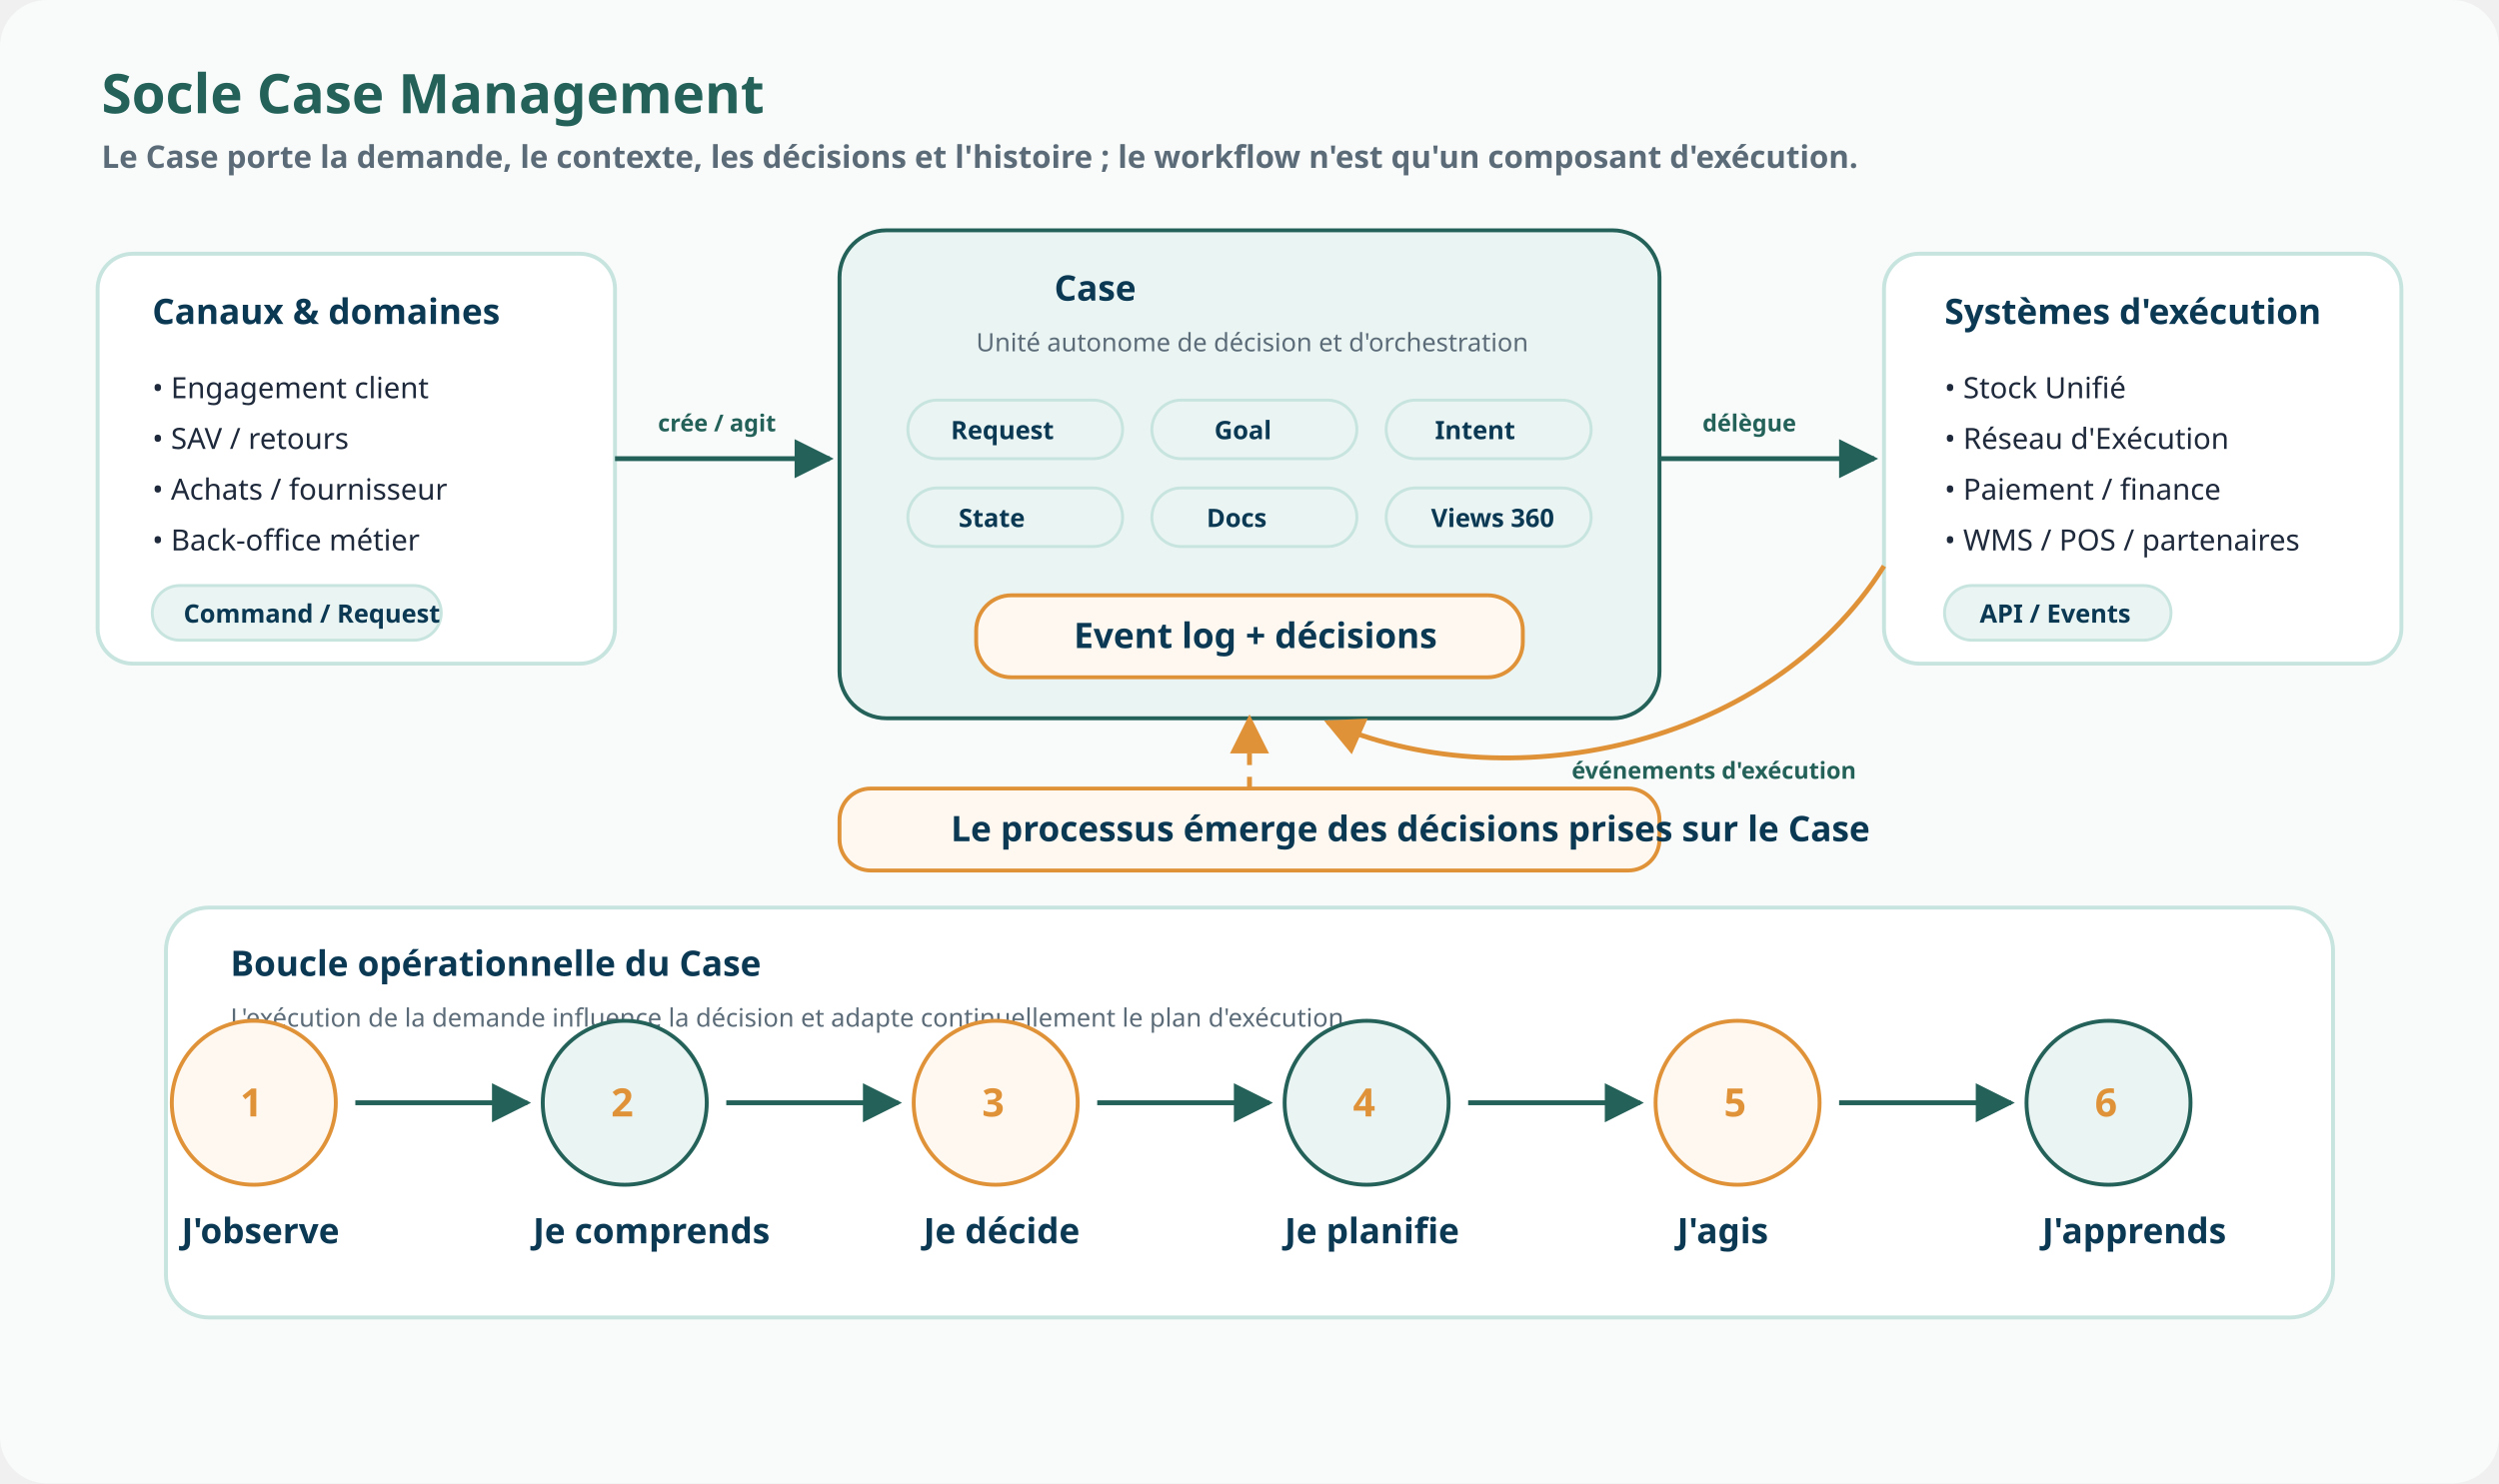
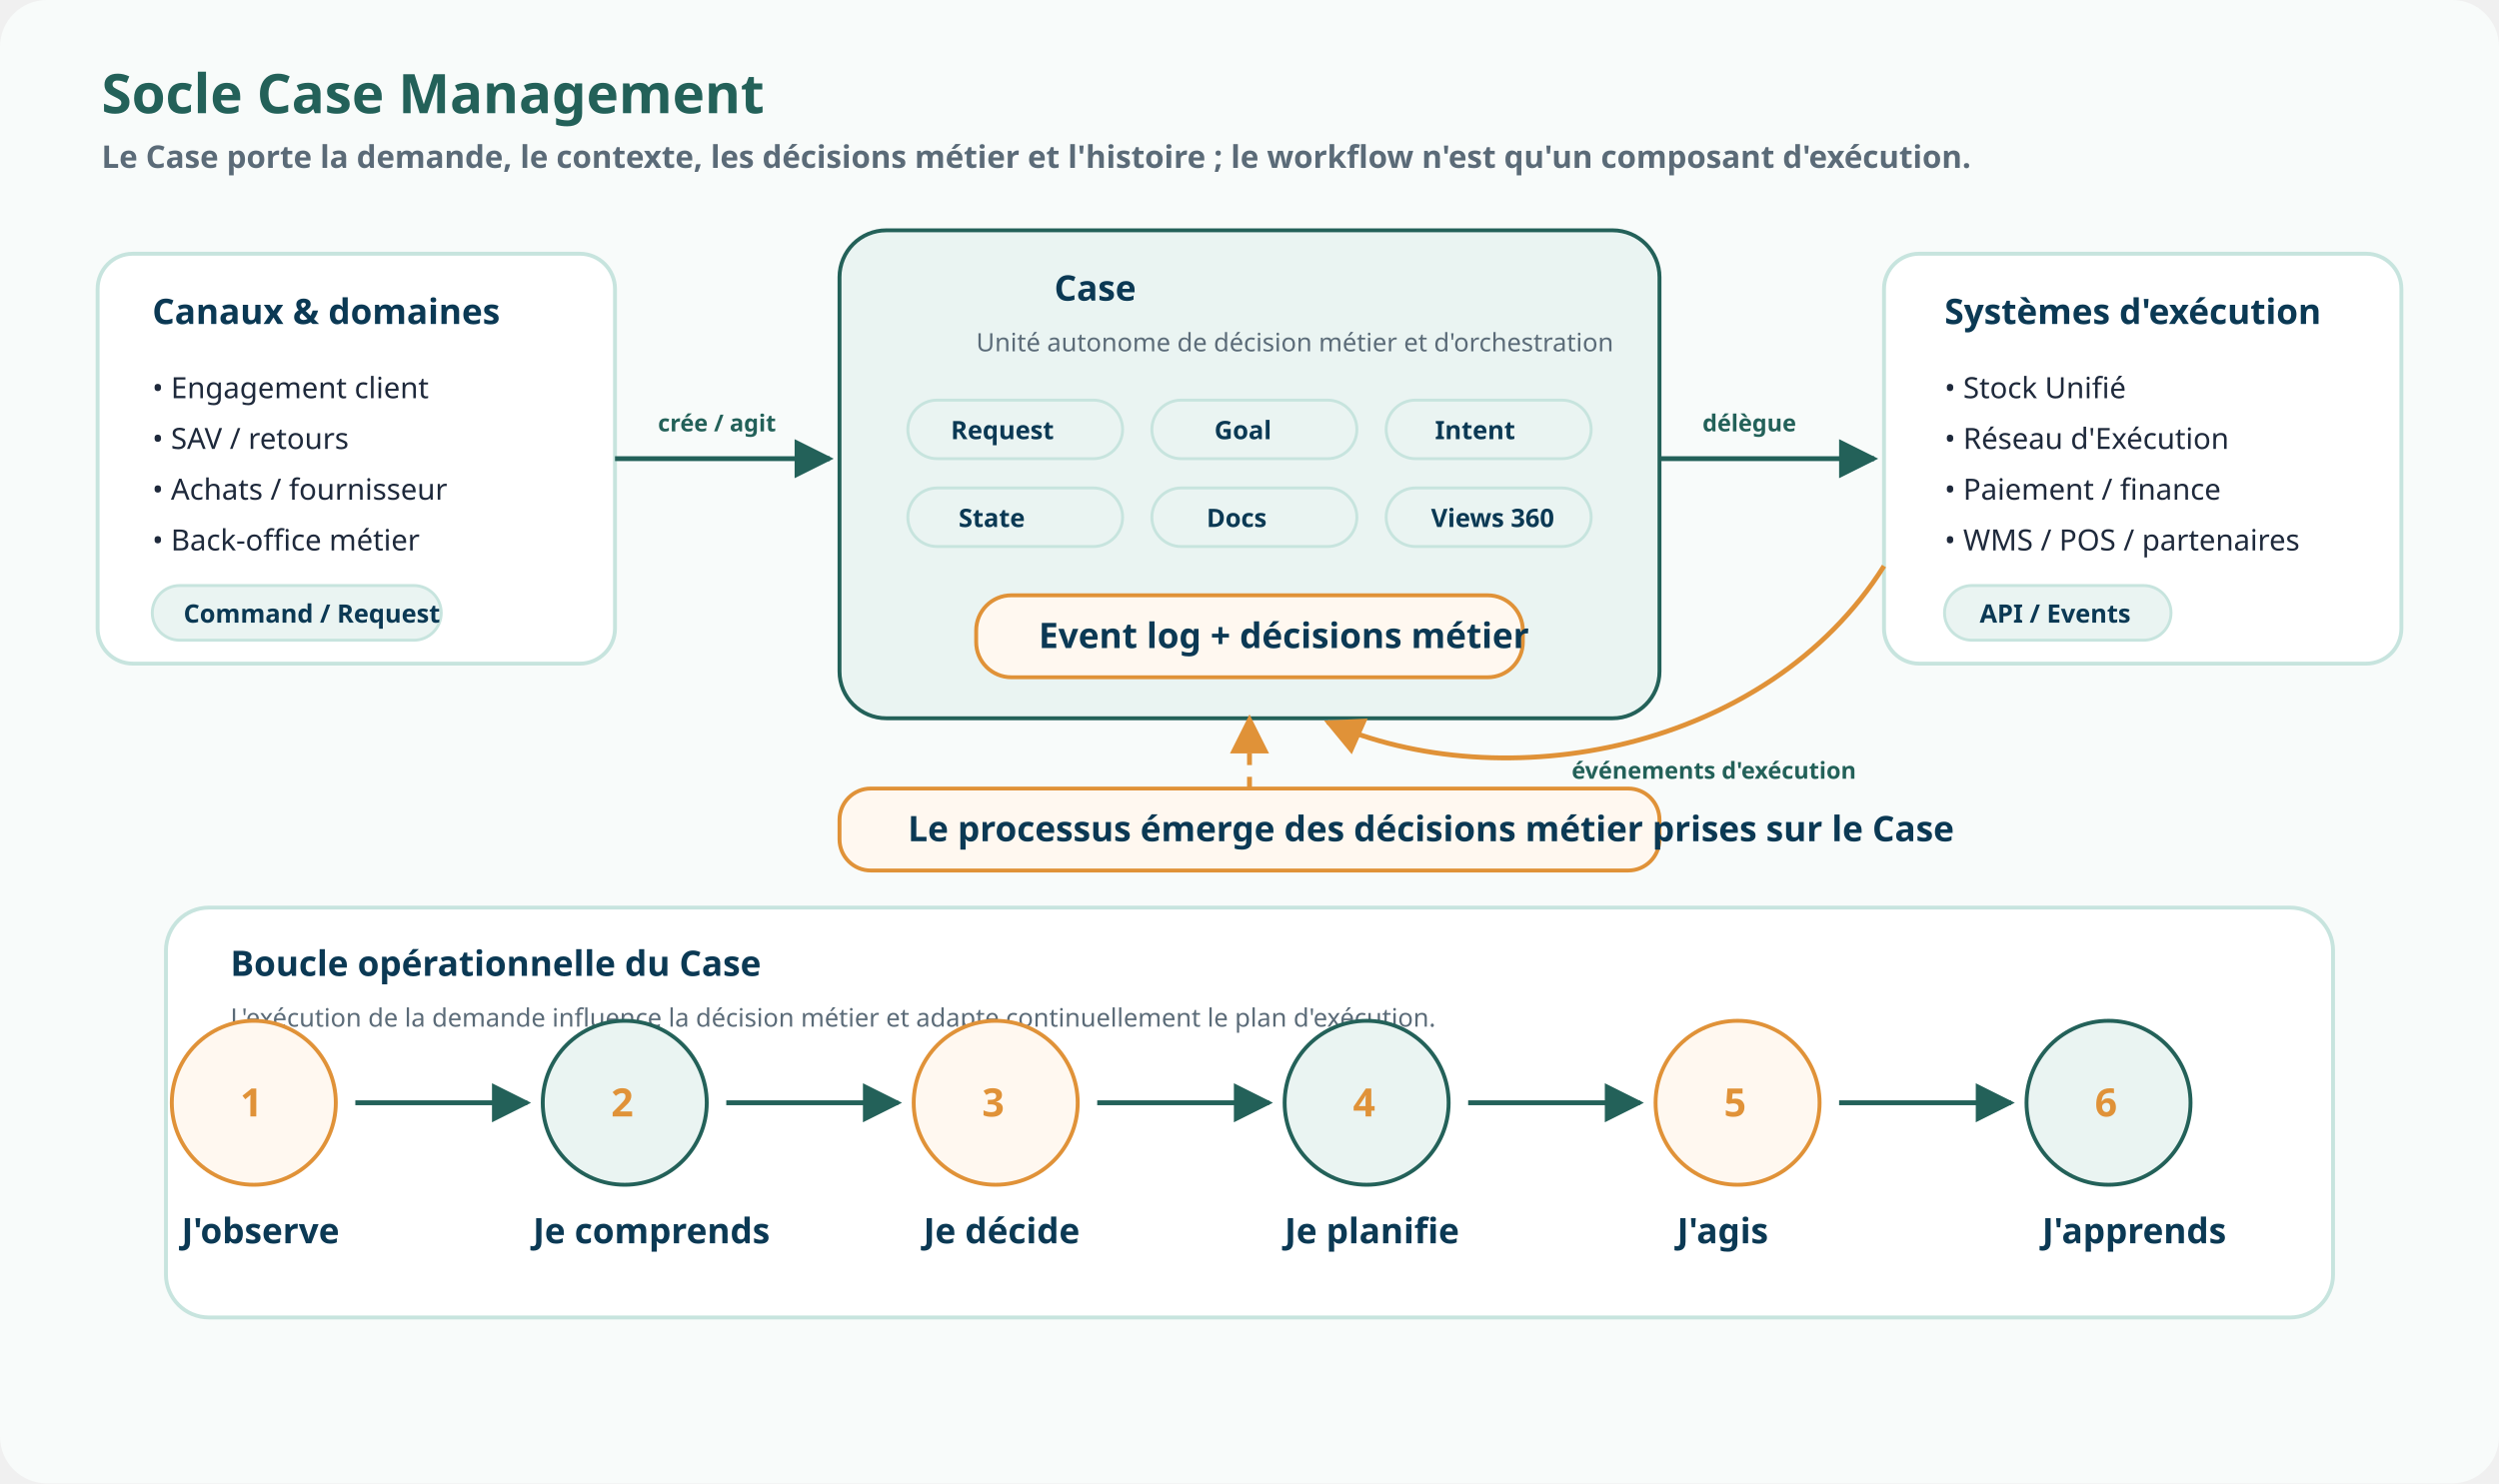
<svg xmlns="http://www.w3.org/2000/svg" width="1280" height="760" viewBox="0 0 1280 760" role="img" aria-labelledby="title desc">
  <defs>
    <style>
      .bg{fill:#f8fbfa}.panel{fill:#fff;stroke:#c7e4de;stroke-width:2}.panelDark{fill:#eaf4f2;stroke:#236159;stroke-width:2}.accent{fill:#fff8f0;stroke:#e09238;stroke-width:2}.title{font:700 28px Aptos,Calibri,Segoe UI,sans-serif;fill:#236159}.subtitle{font:600 16px Aptos,Calibri,Segoe UI,sans-serif;fill:#5b6b78}.h{font:700 18px Aptos,Calibri,Segoe UI,sans-serif;fill:#0b3954}.txt{font:500 15px Aptos,Calibri,Segoe UI,sans-serif;fill:#1e293b}.small{font:500 13px Aptos,Calibri,Segoe UI,sans-serif;fill:#5b6b78}.pill{fill:#eaf4f2;stroke:#c7e4de;stroke-width:1.5}.pillText{font:700 13px Aptos,Calibri,Segoe UI,sans-serif;fill:#0b3954}.arrow{stroke:#236159;stroke-width:2.5;fill:none;marker-end:url(#arrow)}.arrowAccent{stroke:#e09238;stroke-width:2.5;fill:none;marker-end:url(#arrowAccent)}.dash{stroke-dasharray:6 6}.label{font:700 12px Aptos,Calibri,Segoe UI,sans-serif;fill:#236159}.num{font:800 20px Aptos,Calibri,Segoe UI,sans-serif;fill:#e09238}
    </style>
    <marker id="arrow" viewBox="0 0 10 10" refX="9" refY="5" markerWidth="8" markerHeight="8" orient="auto-start-reverse">
      <path d="M0,0 L10,5 L0,10 z" fill="#236159" />
    </marker>
    <marker id="arrowAccent" viewBox="0 0 10 10" refX="9" refY="5" markerWidth="8" markerHeight="8" orient="auto-start-reverse">
      <path d="M0,0 L10,5 L0,10 z" fill="#e09238" />
    </marker>
  </defs>
  <rect class="bg" x="0" y="0" width="1280" height="760" rx="24" />
  <text class="title" x="52" y="58">Socle Case Management</text>
-   <text class="subtitle" x="52" y="86">Le Case porte la demande, le contexte, les décisions et l'histoire ; le workflow n'est qu'un composant d'exécution.</text>
+   <text class="subtitle" x="52" y="86">Le Case porte la demande, le contexte, les décisions métier et l'histoire ; le workflow n'est qu'un composant d'exécution.</text>
  <rect class="panel" x="50" y="130" width="265" height="210" rx="18" />
  <text class="h" x="78" y="166">Canaux &amp; domaines</text>
  <text class="txt" x="78" y="204">• Engagement client</text>
  <text class="txt" x="78" y="230">• SAV / retours</text>
  <text class="txt" x="78" y="256">• Achats / fournisseur</text>
  <text class="txt" x="78" y="282">• Back-office métier</text>
  <rect class="pill" x="78" y="300" width="148" height="28" rx="14" />
  <text class="pillText" x="94" y="319">Command / Request</text>
  <rect class="panelDark" x="430" y="118" width="420" height="250" rx="24" />
  <text class="h" x="540" y="154">Case</text>
-   <text class="small" x="500" y="180">Unité autonome de décision et d'orchestration</text>
+   <text class="small" x="500" y="180">Unité autonome de décision métier et d'orchestration</text>
  <rect class="pill" x="465" y="205" width="110" height="30" rx="15" />
  <text class="pillText" x="487" y="225">Request</text>
  <rect class="pill" x="590" y="205" width="105" height="30" rx="15" />
  <text class="pillText" x="622" y="225">Goal</text>
  <rect class="pill" x="710" y="205" width="105" height="30" rx="15" />
  <text class="pillText" x="735" y="225">Intent</text>
  <rect class="pill" x="465" y="250" width="110" height="30" rx="15" />
  <text class="pillText" x="491" y="270">State</text>
  <rect class="pill" x="590" y="250" width="105" height="30" rx="15" />
  <text class="pillText" x="618" y="270">Docs</text>
  <rect class="pill" x="710" y="250" width="105" height="30" rx="15" />
  <text class="pillText" x="733" y="270">Views 360</text>
  <rect class="accent" x="500" y="305" width="280" height="42" rx="18" />
-   <text class="h" x="550" y="332">Event log + décisions</text>
+   <text class="h" x="532" y="332">Event log + décisions métier</text>
  <rect class="panel" x="965" y="130" width="265" height="210" rx="18" />
  <text class="h" x="996" y="166">Systèmes d'exécution</text>
  <text class="txt" x="996" y="204">• Stock Unifié</text>
  <text class="txt" x="996" y="230">• Réseau d'Exécution</text>
  <text class="txt" x="996" y="256">• Paiement / finance</text>
  <text class="txt" x="996" y="282">• WMS / POS / partenaires</text>
  <rect class="pill" x="996" y="300" width="116" height="28" rx="14" />
  <text class="pillText" x="1014" y="319">API / Events</text>
  <path class="arrow" d="M315 235 C360 235 378 235 425 235" />
  <text class="label" x="337" y="221">crée / agit</text>
  <path class="arrow" d="M850 235 C895 235 915 235 960 235" />
  <text class="label" x="872" y="221">délègue</text>
  <path class="arrowAccent" d="M965 290 C905 385 770 410 680 370" />
  <text class="label" x="805" y="399">événements d'exécution</text>
  <rect class="panel" x="85" y="465" width="1110" height="210" rx="22" />
  <text class="h" x="118" y="500">Boucle opérationnelle du Case</text>
-   <text class="small" x="118" y="526">L'exécution de la demande influence la décision et adapte continuellement le plan d'exécution.</text>
+   <text class="small" x="118" y="526">L'exécution de la demande influence la décision métier et adapte continuellement le plan d'exécution.</text>
  <g transform="translate(130 565)">
    <circle class="accent" cx="0" cy="0" r="42" />
    <text class="num" x="-7" y="7">1</text>
    <text class="h" x="-37" y="72">J'observe</text>
    <path class="arrow" d="M52 0 L140 0" />
    <circle class="panelDark" cx="190" cy="0" r="42" />
    <text class="num" x="183" y="7">2</text>
    <text class="h" x="143" y="72">Je comprends</text>
    <path class="arrow" d="M242 0 L330 0" />
    <circle class="accent" cx="380" cy="0" r="42" />
    <text class="num" x="373" y="7">3</text>
    <text class="h" x="343" y="72">Je décide</text>
    <path class="arrow" d="M432 0 L520 0" />
    <circle class="panelDark" cx="570" cy="0" r="42" />
    <text class="num" x="563" y="7">4</text>
    <text class="h" x="528" y="72">Je planifie</text>
    <path class="arrow" d="M622 0 L710 0" />
    <circle class="accent" cx="760" cy="0" r="42" />
    <text class="num" x="753" y="7">5</text>
    <text class="h" x="729" y="72">J'agis</text>
    <path class="arrow" d="M812 0 L900 0" />
    <circle class="panelDark" cx="950" cy="0" r="42" />
    <text class="num" x="943" y="7">6</text>
    <text class="h" x="916" y="72">J'apprends</text>
  </g>
  <rect class="accent" x="430" y="404" width="420" height="42" rx="16" />
-   <text class="h" x="487" y="431">Le processus émerge des décisions prises sur le Case</text>
+   <text class="h" x="465" y="431">Le processus émerge des décisions métier prises sur le Case</text>
  <path class="arrowAccent dash" d="M640 404 C640 380 640 380 640 368" />
</svg>
